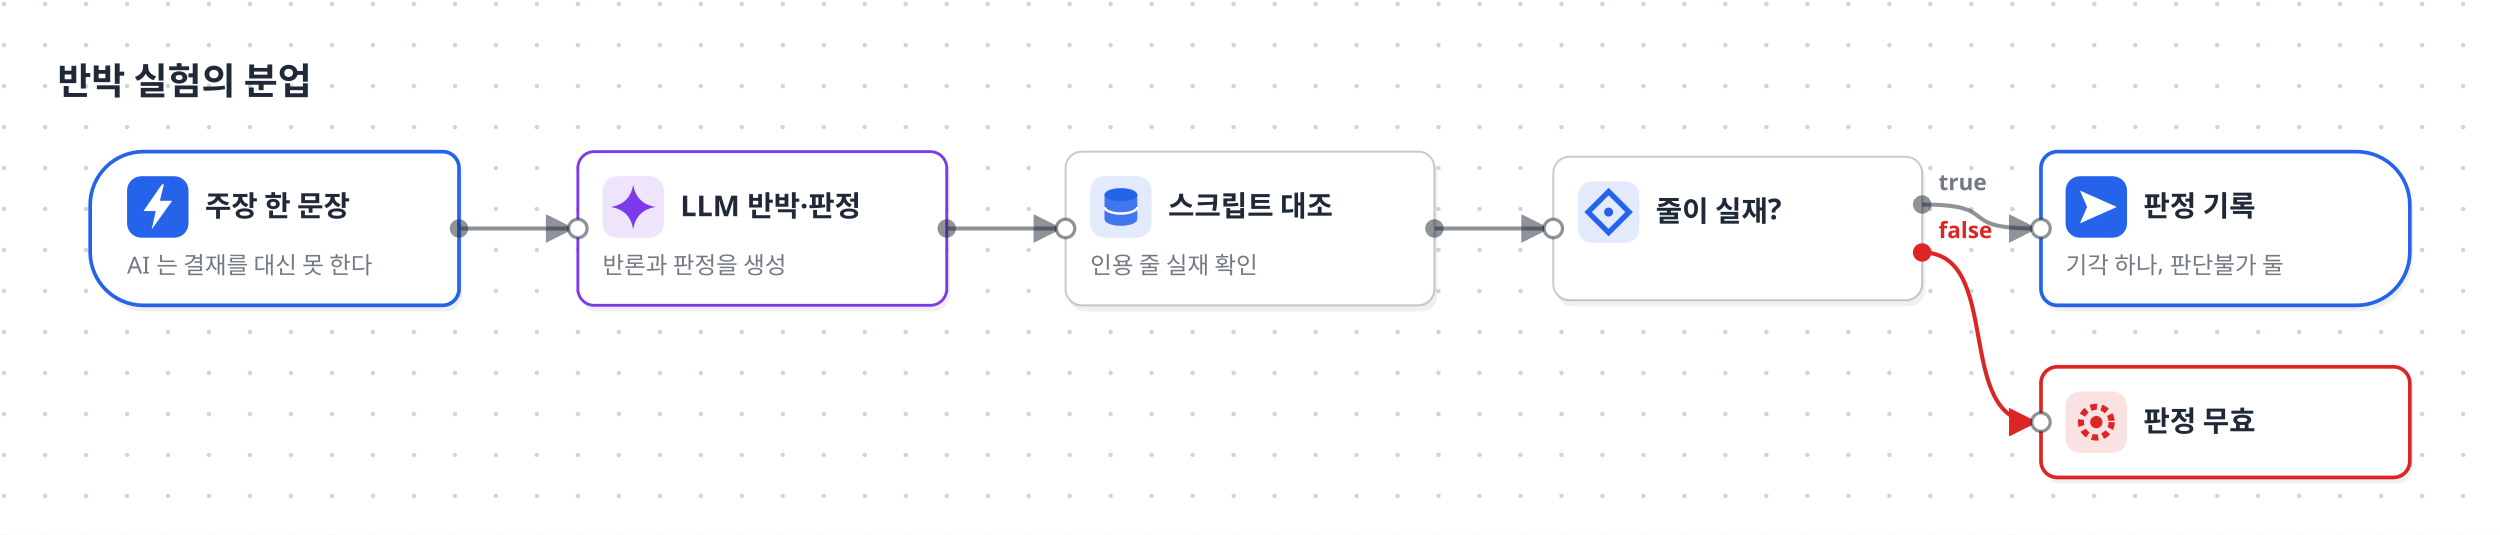
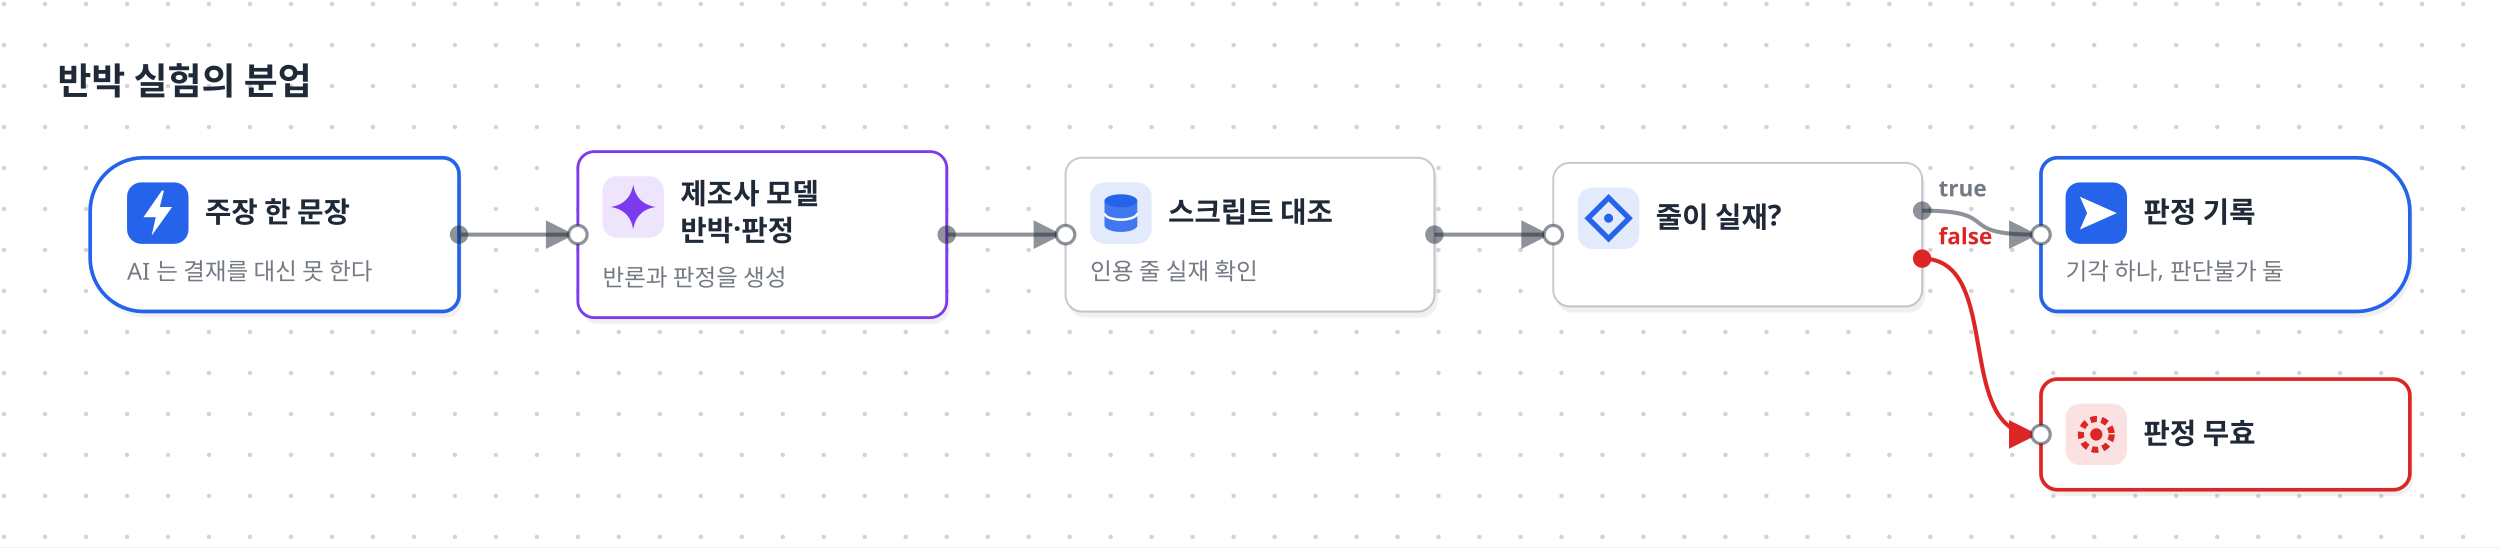
- <svg xmlns="http://www.w3.org/2000/svg" width="1220" height="261" viewBox="0 0 1220 261" font-family="'NanumSquare','Nanum Gothic','Apple SD Gothic Neo','Malgun Gothic',sans-serif" role="img">
+ <svg xmlns="http://www.w3.org/2000/svg" width="1220" height="267" viewBox="0 0 1220 267" font-family="'NanumSquare','Nanum Gothic','Apple SD Gothic Neo','Malgun Gothic',sans-serif" role="img">
  <defs>
    <pattern id="dots" width="20" height="20" patternUnits="userSpaceOnUse">
      <circle cx="2" cy="2" r="1.1" fill="#1f2937" fill-opacity="0.20" />
    </pattern>
    <marker id="ah" viewBox="0 0 10 10" refX="9" refY="5" markerWidth="7" markerHeight="7" orient="auto">
      <path d="M0,0 L10,5 L0,10 z" fill="#1f2937" fill-opacity="0.5" />
    </marker>
    <marker id="ahw" viewBox="0 0 10 10" refX="9" refY="5" markerWidth="7" markerHeight="7" orient="auto">
      <path d="M0,0 L10,5 L0,10 z" fill="#dc2626" />
    </marker>
  </defs>
-   <rect width="1220" height="261" fill="#ffffff" />
-   <rect width="1220" height="261" fill="url(#dots)" />
+   <rect width="1220" height="267" fill="#ffffff" />
+   <rect width="1220" height="267" fill="url(#dots)" />
  <text x="28" y="46" font-size="18" font-weight="700" fill="#1f2937">반박 실험의 분업</text>
-   <path d="M224.0,111.5 C264.0,111.5 239.0,111.5 279.0,111.5" fill="none" stroke="#1f2937" stroke-opacity="0.5" stroke-width="2" marker-end="url(#ah)" />
-   <path d="M462.0,111.5 C502.0,111.5 477.0,111.5 517.0,111.5" fill="none" stroke="#1f2937" stroke-opacity="0.5" stroke-width="2" marker-end="url(#ah)" />
-   <path d="M700.0,111.5 C740.0,111.5 715.0,111.5 755.0,111.5" fill="none" stroke="#1f2937" stroke-opacity="0.5" stroke-width="2" marker-end="url(#ah)" />
-   <path d="M938.0,99.8 C978.0,99.8 953.0,111.5 993.0,111.5" fill="none" stroke="#1f2937" stroke-opacity="0.5" stroke-width="2" marker-end="url(#ah)" />
-   <path d="M938.0,123.2 C978.0,123.2 953.0,206.0 993.0,206.0" fill="none" stroke="#dc2626" stroke-width="2" marker-end="url(#ahw)" />
-   <path d="M71.5,77.0 H217.5 A8,8 0 0 1 225.5,85.0 V144.0 A8,8 0 0 1 217.5,152.0 H71.5 A26,26 0 0 1 45.5,126.0 V103.0 A26,26 0 0 1 71.5,77.0 Z" fill="#1f2937" fill-opacity="0.07" />
-   <path d="M70.0,74.0 H216.0 A8,8 0 0 1 224.0,82.0 V141.0 A8,8 0 0 1 216.0,149.0 H70.0 A26,26 0 0 1 44.0,123.0 V100.0 A26,26 0 0 1 70.0,74.0 Z" fill="#ffffff" stroke="#2563eb" stroke-width="1.8" />
-   <rect x="62.0" y="86.0" width="30" height="30" rx="7" fill="#2563eb" fill-opacity="1" />
-   <polygon points="79.0,90.0 70.0,103.0 76.0,103.0 74.0,112.0 84.0,98.0 78.0,98.0 80.0,90.0" fill="#ffffff" />
-   <text x="100.0" y="105.5" font-size="14" font-weight="700" fill="#1f2937">주장 한 문장</text>
-   <text x="62.0" y="133.5" font-size="11.5" fill="#1f2937" fill-opacity="0.62">AI 는 결재를 대신 못 한다</text>
-   <circle cx="224.0" cy="111.5" r="4.5" fill="#1f2937" fill-opacity="0.5" />
-   <path d="M291.5,77.0 H455.5 A8,8 0 0 1 463.5,85.0 V144.0 A8,8 0 0 1 455.5,152.0 H291.5 A8,8 0 0 1 283.5,144.0 V85.0 A8,8 0 0 1 291.5,77.0 Z" fill="#1f2937" fill-opacity="0.07" />
-   <path d="M290.0,74.0 H454.0 A8,8 0 0 1 462.0,82.0 V141.0 A8,8 0 0 1 454.0,149.0 H290.0 A8,8 0 0 1 282.0,141.0 V82.0 A8,8 0 0 1 290.0,74.0 Z" fill="#ffffff" stroke="#7c3aed" stroke-width="1.4" />
+   <path d="M224.0,114.5 C264.0,114.5 239.0,114.5 279.0,114.5" fill="none" stroke="#1f2937" stroke-opacity="0.5" stroke-width="2" marker-end="url(#ah)" />
+   <path d="M462.0,114.5 C502.0,114.5 477.0,114.5 517.0,114.5" fill="none" stroke="#1f2937" stroke-opacity="0.5" stroke-width="2" marker-end="url(#ah)" />
+   <path d="M700.0,114.5 C740.0,114.5 715.0,114.5 755.0,114.5" fill="none" stroke="#1f2937" stroke-opacity="0.5" stroke-width="2" marker-end="url(#ah)" />
+   <path d="M938.0,102.8 C978.0,102.8 953.0,114.5 993.0,114.5" fill="none" stroke="#1f2937" stroke-opacity="0.5" stroke-width="2" marker-end="url(#ah)" />
+   <path d="M938.0,126.2 C978.0,126.2 953.0,212.0 993.0,212.0" fill="none" stroke="#dc2626" stroke-width="2" marker-end="url(#ahw)" />
+   <path d="M71.5,80.0 H217.5 A8,8 0 0 1 225.5,88.0 V147.0 A8,8 0 0 1 217.5,155.0 H71.5 A26,26 0 0 1 45.5,129.0 V106.0 A26,26 0 0 1 71.5,80.0 Z" fill="#1f2937" fill-opacity="0.07" />
+   <path d="M70.0,77.0 H216.0 A8,8 0 0 1 224.0,85.0 V144.0 A8,8 0 0 1 216.0,152.0 H70.0 A26,26 0 0 1 44.0,126.0 V103.0 A26,26 0 0 1 70.0,77.0 Z" fill="#ffffff" stroke="#2563eb" stroke-width="1.8" />
+   <rect x="62.0" y="89.0" width="30" height="30" rx="7" fill="#2563eb" fill-opacity="1" />
+   <polygon points="79.0,93.0 70.0,106.0 76.0,106.0 74.0,115.0 84.0,101.0 78.0,101.0 80.0,93.0" fill="#ffffff" />
+   <text x="100.0" y="108.5" font-size="14" font-weight="700" fill="#1f2937">주장 한 문장</text>
+   <text x="62.0" y="136.5" font-size="11.5" fill="#1f2937" fill-opacity="0.62">AI 는 결재를 대신 못 한다</text>
+   <circle cx="224.0" cy="114.5" r="4.5" fill="#1f2937" fill-opacity="0.5" />
+   <path d="M291.5,77.0 H455.5 A8,8 0 0 1 463.5,85.0 V150.0 A8,8 0 0 1 455.5,158.0 H291.5 A8,8 0 0 1 283.5,150.0 V85.0 A8,8 0 0 1 291.5,77.0 Z" fill="#1f2937" fill-opacity="0.07" />
+   <path d="M290.0,74.0 H454.0 A8,8 0 0 1 462.0,82.0 V147.0 A8,8 0 0 1 454.0,155.0 H290.0 A8,8 0 0 1 282.0,147.0 V82.0 A8,8 0 0 1 290.0,74.0 Z" fill="#ffffff" stroke="#7c3aed" stroke-width="1.4" />
  <rect x="294.0" y="86.0" width="30" height="30" rx="7" fill="#7c3aed" fill-opacity="0.13" />
  <path d="M309.0,90.0 Q310.5,99.5 320.0,101.0 Q310.5,102.5 309.0,112.0 Q307.5,102.5 298.0,101.0 Q307.5,99.5 309.0,90.0 Z" fill="#7c3aed" />
-   <text x="332.0" y="105.5" font-size="14" font-weight="700" fill="#1f2937">LLM 반박·판정</text>
-   <text x="294.0" y="133.5" font-size="11.5" fill="#1f2937" fill-opacity="0.62">반론과 판정을 생성</text>
-   <circle cx="282.0" cy="111.5" r="4.5" fill="#ffffff" stroke="#1f2937" stroke-opacity="0.5" stroke-width="1.6" />
-   <circle cx="462.0" cy="111.5" r="4.5" fill="#1f2937" fill-opacity="0.5" />
-   <path d="M529.5,77.0 H693.5 A8,8 0 0 1 701.5,85.0 V144.0 A8,8 0 0 1 693.5,152.0 H529.5 A8,8 0 0 1 521.5,144.0 V85.0 A8,8 0 0 1 529.5,77.0 Z" fill="#1f2937" fill-opacity="0.07" />
-   <path d="M528.0,74.0 H692.0 A8,8 0 0 1 700.0,82.0 V141.0 A8,8 0 0 1 692.0,149.0 H528.0 A8,8 0 0 1 520.0,141.0 V82.0 A8,8 0 0 1 528.0,74.0 Z" fill="#ffffff" stroke="#1f2937" stroke-opacity="0.24" stroke-width="1" />
-   <rect x="532.0" y="86.0" width="30" height="30" rx="7" fill="#2563eb" fill-opacity="0.13" />
-   <path d="M539.0,95.0 V107.0 A8,3.2 0 0 0 555.0,107.0 V95.0" fill="#2563eb" fill-opacity="0.85" />
-   <ellipse cx="547.0" cy="95.0" rx="8" ry="3.2" fill="#2563eb" />
-   <path d="M539.0,101.0 A8,3.2 0 0 0 555.0,101.0" fill="none" stroke="#ffffff" stroke-width="1.2" />
-   <text x="570.0" y="105.5" font-size="14" font-weight="700" fill="#1f2937">스크립트 대조</text>
-   <text x="532.0" y="133.5" font-size="11.5" fill="#1f2937" fill-opacity="0.62">인용 줄 실재 확인</text>
-   <circle cx="520.0" cy="111.5" r="4.5" fill="#ffffff" stroke="#1f2937" stroke-opacity="0.5" stroke-width="1.6" />
-   <circle cx="700.0" cy="111.5" r="4.5" fill="#1f2937" fill-opacity="0.5" />
-   <path d="M767.5,79.5 H931.5 A8,8 0 0 1 939.5,87.5 V141.5 A8,8 0 0 1 931.5,149.5 H767.5 A8,8 0 0 1 759.5,141.5 V87.5 A8,8 0 0 1 767.5,79.5 Z" fill="#1f2937" fill-opacity="0.07" />
-   <path d="M766.0,76.5 H930.0 A8,8 0 0 1 938.0,84.5 V138.5 A8,8 0 0 1 930.0,146.5 H766.0 A8,8 0 0 1 758.0,138.5 V84.5 A8,8 0 0 1 766.0,76.5 Z" fill="#ffffff" stroke="#1f2937" stroke-opacity="0.24" stroke-width="1" />
-   <rect x="770.0" y="88.5" width="30" height="30" rx="7" fill="#2563eb" fill-opacity="0.13" />
-   <polygon points="785.0,93.5 795.0,103.5 785.0,113.5 775.0,103.5" fill="none" stroke="#2563eb" stroke-width="2.6" />
-   <circle cx="785.0" cy="103.5" r="2.2" fill="#2563eb" />
-   <text x="808.0" y="108.0" font-size="14" font-weight="700" fill="#1f2937">줄이 실재?</text>
-   <circle cx="758.0" cy="111.5" r="4.5" fill="#ffffff" stroke="#1f2937" stroke-opacity="0.5" stroke-width="1.6" />
-   <circle cx="938.0" cy="99.8" r="4.5" fill="#1f2937" fill-opacity="0.5" />
-   <text x="946.0" y="92.8" font-size="11" font-weight="700" fill="#1f2937" fill-opacity="0.62">true</text>
-   <circle cx="938.0" cy="123.2" r="4.5" fill="#dc2626" />
-   <text x="946.0" y="116.2" font-size="11" font-weight="700" fill="#dc2626">false</text>
-   <path d="M1005.5,77.0 H1151.5 A26,26 0 0 1 1177.5,103.0 V126.0 A26,26 0 0 1 1151.5,152.0 H1005.5 A8,8 0 0 1 997.5,144.0 V85.0 A8,8 0 0 1 1005.5,77.0 Z" fill="#1f2937" fill-opacity="0.07" />
-   <path d="M1004.0,74.0 H1150.0 A26,26 0 0 1 1176.0,100.0 V123.0 A26,26 0 0 1 1150.0,149.0 H1004.0 A8,8 0 0 1 996.0,141.0 V82.0 A8,8 0 0 1 1004.0,74.0 Z" fill="#ffffff" stroke="#2563eb" stroke-width="1.8" />
-   <rect x="1008.0" y="86.0" width="30" height="30" rx="7" fill="#2563eb" fill-opacity="1" />
-   <polygon points="1015.0,93.0 1033.0,101.0 1015.0,109.0 1018.5,101.0" fill="#ffffff" />
-   <text x="1046.0" y="105.5" font-size="14" font-weight="700" fill="#1f2937">판정 기록</text>
-   <text x="1008.0" y="133.5" font-size="11.5" fill="#1f2937" fill-opacity="0.62">기각 하나, 판단불가 둘</text>
-   <circle cx="996.0" cy="111.5" r="4.5" fill="#ffffff" stroke="#1f2937" stroke-opacity="0.5" stroke-width="1.6" />
-   <path d="M1005.5,182.0 H1169.5 A8,8 0 0 1 1177.5,190.0 V228.0 A8,8 0 0 1 1169.5,236.0 H1005.5 A8,8 0 0 1 997.5,228.0 V190.0 A8,8 0 0 1 1005.5,182.0 Z" fill="#1f2937" fill-opacity="0.07" />
-   <path d="M1004.0,179.0 H1168.0 A8,8 0 0 1 1176.0,187.0 V225.0 A8,8 0 0 1 1168.0,233.0 H1004.0 A8,8 0 0 1 996.0,225.0 V187.0 A8,8 0 0 1 1004.0,179.0 Z" fill="#ffffff" stroke="#dc2626" stroke-width="1.8" />
-   <rect x="1008.0" y="191.0" width="30" height="30" rx="7" fill="#dc2626" fill-opacity="0.13" />
-   <circle cx="1023.0" cy="206.0" r="7.5" fill="none" stroke="#dc2626" stroke-width="3" stroke-dasharray="3.2 2.2" />
-   <circle cx="1023.0" cy="206.0" r="3" fill="#dc2626" />
-   <text x="1046.0" y="210.5" font-size="14" font-weight="700" fill="#1f2937">판정 무효</text>
-   <circle cx="996.0" cy="206.0" r="4.5" fill="#ffffff" stroke="#1f2937" stroke-opacity="0.5" stroke-width="1.6" />
+   <text x="332.0" y="99.5" font-size="14" font-weight="700" fill="#1f2937">제조사 모델</text>
+   <text x="332.0" y="117.5" font-size="14" font-weight="700" fill="#1f2937">반박·판정</text>
+   <text x="294.0" y="139.5" font-size="11.5" fill="#1f2937" fill-opacity="0.62">반론과 판정을 생성</text>
+   <circle cx="282.0" cy="114.5" r="4.5" fill="#ffffff" stroke="#1f2937" stroke-opacity="0.5" stroke-width="1.6" />
+   <circle cx="462.0" cy="114.5" r="4.5" fill="#1f2937" fill-opacity="0.5" />
+   <path d="M529.5,80.0 H693.5 A8,8 0 0 1 701.5,88.0 V147.0 A8,8 0 0 1 693.5,155.0 H529.5 A8,8 0 0 1 521.5,147.0 V88.0 A8,8 0 0 1 529.5,80.0 Z" fill="#1f2937" fill-opacity="0.07" />
+   <path d="M528.0,77.0 H692.0 A8,8 0 0 1 700.0,85.0 V144.0 A8,8 0 0 1 692.0,152.0 H528.0 A8,8 0 0 1 520.0,144.0 V85.0 A8,8 0 0 1 528.0,77.0 Z" fill="#ffffff" stroke="#1f2937" stroke-opacity="0.24" stroke-width="1" />
+   <rect x="532.0" y="89.0" width="30" height="30" rx="7" fill="#2563eb" fill-opacity="0.13" />
+   <path d="M539.0,98.0 V110.0 A8,3.2 0 0 0 555.0,110.0 V98.0" fill="#2563eb" fill-opacity="0.85" />
+   <ellipse cx="547.0" cy="98.0" rx="8" ry="3.2" fill="#2563eb" />
+   <path d="M539.0,104.0 A8,3.2 0 0 0 555.0,104.0" fill="none" stroke="#ffffff" stroke-width="1.2" />
+   <text x="570.0" y="108.5" font-size="14" font-weight="700" fill="#1f2937">스크립트 대조</text>
+   <text x="532.0" y="136.5" font-size="11.5" fill="#1f2937" fill-opacity="0.62">인용 줄 실재 확인</text>
+   <circle cx="520.0" cy="114.5" r="4.5" fill="#ffffff" stroke="#1f2937" stroke-opacity="0.5" stroke-width="1.6" />
+   <circle cx="700.0" cy="114.5" r="4.5" fill="#1f2937" fill-opacity="0.5" />
+   <path d="M767.5,82.5 H931.5 A8,8 0 0 1 939.5,90.5 V144.5 A8,8 0 0 1 931.5,152.5 H767.5 A8,8 0 0 1 759.5,144.5 V90.5 A8,8 0 0 1 767.5,82.5 Z" fill="#1f2937" fill-opacity="0.07" />
+   <path d="M766.0,79.5 H930.0 A8,8 0 0 1 938.0,87.5 V141.5 A8,8 0 0 1 930.0,149.5 H766.0 A8,8 0 0 1 758.0,141.5 V87.5 A8,8 0 0 1 766.0,79.5 Z" fill="#ffffff" stroke="#1f2937" stroke-opacity="0.24" stroke-width="1" />
+   <rect x="770.0" y="91.5" width="30" height="30" rx="7" fill="#2563eb" fill-opacity="0.13" />
+   <polygon points="785.0,96.5 795.0,106.5 785.0,116.5 775.0,106.5" fill="none" stroke="#2563eb" stroke-width="2.6" />
+   <circle cx="785.0" cy="106.5" r="2.2" fill="#2563eb" />
+   <text x="808.0" y="111.0" font-size="14" font-weight="700" fill="#1f2937">줄이 실재?</text>
+   <circle cx="758.0" cy="114.5" r="4.5" fill="#ffffff" stroke="#1f2937" stroke-opacity="0.5" stroke-width="1.6" />
+   <circle cx="938.0" cy="102.8" r="4.5" fill="#1f2937" fill-opacity="0.5" />
+   <text x="946.0" y="95.8" font-size="11" font-weight="700" fill="#1f2937" fill-opacity="0.62">true</text>
+   <circle cx="938.0" cy="126.2" r="4.5" fill="#dc2626" />
+   <text x="946.0" y="119.2" font-size="11" font-weight="700" fill="#dc2626">false</text>
+   <path d="M1005.5,80.0 H1151.5 A26,26 0 0 1 1177.5,106.0 V129.0 A26,26 0 0 1 1151.5,155.0 H1005.5 A8,8 0 0 1 997.5,147.0 V88.0 A8,8 0 0 1 1005.5,80.0 Z" fill="#1f2937" fill-opacity="0.07" />
+   <path d="M1004.0,77.0 H1150.0 A26,26 0 0 1 1176.0,103.0 V126.0 A26,26 0 0 1 1150.0,152.0 H1004.0 A8,8 0 0 1 996.0,144.0 V85.0 A8,8 0 0 1 1004.0,77.0 Z" fill="#ffffff" stroke="#2563eb" stroke-width="1.8" />
+   <rect x="1008.0" y="89.0" width="30" height="30" rx="7" fill="#2563eb" fill-opacity="1" />
+   <polygon points="1015.0,96.0 1033.0,104.0 1015.0,112.0 1018.5,104.0" fill="#ffffff" />
+   <text x="1046.0" y="108.5" font-size="14" font-weight="700" fill="#1f2937">판정 기록</text>
+   <text x="1008.0" y="136.5" font-size="11.5" fill="#1f2937" fill-opacity="0.62">기각 하나, 판단불가 둘</text>
+   <circle cx="996.0" cy="114.5" r="4.5" fill="#ffffff" stroke="#1f2937" stroke-opacity="0.5" stroke-width="1.6" />
+   <path d="M1005.5,188.0 H1169.5 A8,8 0 0 1 1177.5,196.0 V234.0 A8,8 0 0 1 1169.5,242.0 H1005.5 A8,8 0 0 1 997.5,234.0 V196.0 A8,8 0 0 1 1005.5,188.0 Z" fill="#1f2937" fill-opacity="0.07" />
+   <path d="M1004.0,185.0 H1168.0 A8,8 0 0 1 1176.0,193.0 V231.0 A8,8 0 0 1 1168.0,239.0 H1004.0 A8,8 0 0 1 996.0,231.0 V193.0 A8,8 0 0 1 1004.0,185.0 Z" fill="#ffffff" stroke="#dc2626" stroke-width="1.8" />
+   <rect x="1008.0" y="197.0" width="30" height="30" rx="7" fill="#dc2626" fill-opacity="0.13" />
+   <circle cx="1023.0" cy="212.0" r="7.5" fill="none" stroke="#dc2626" stroke-width="3" stroke-dasharray="3.2 2.2" />
+   <circle cx="1023.0" cy="212.0" r="3" fill="#dc2626" />
+   <text x="1046.0" y="216.5" font-size="14" font-weight="700" fill="#1f2937">판정 무효</text>
+   <circle cx="996.0" cy="212.0" r="4.5" fill="#ffffff" stroke="#1f2937" stroke-opacity="0.5" stroke-width="1.6" />
</svg>
